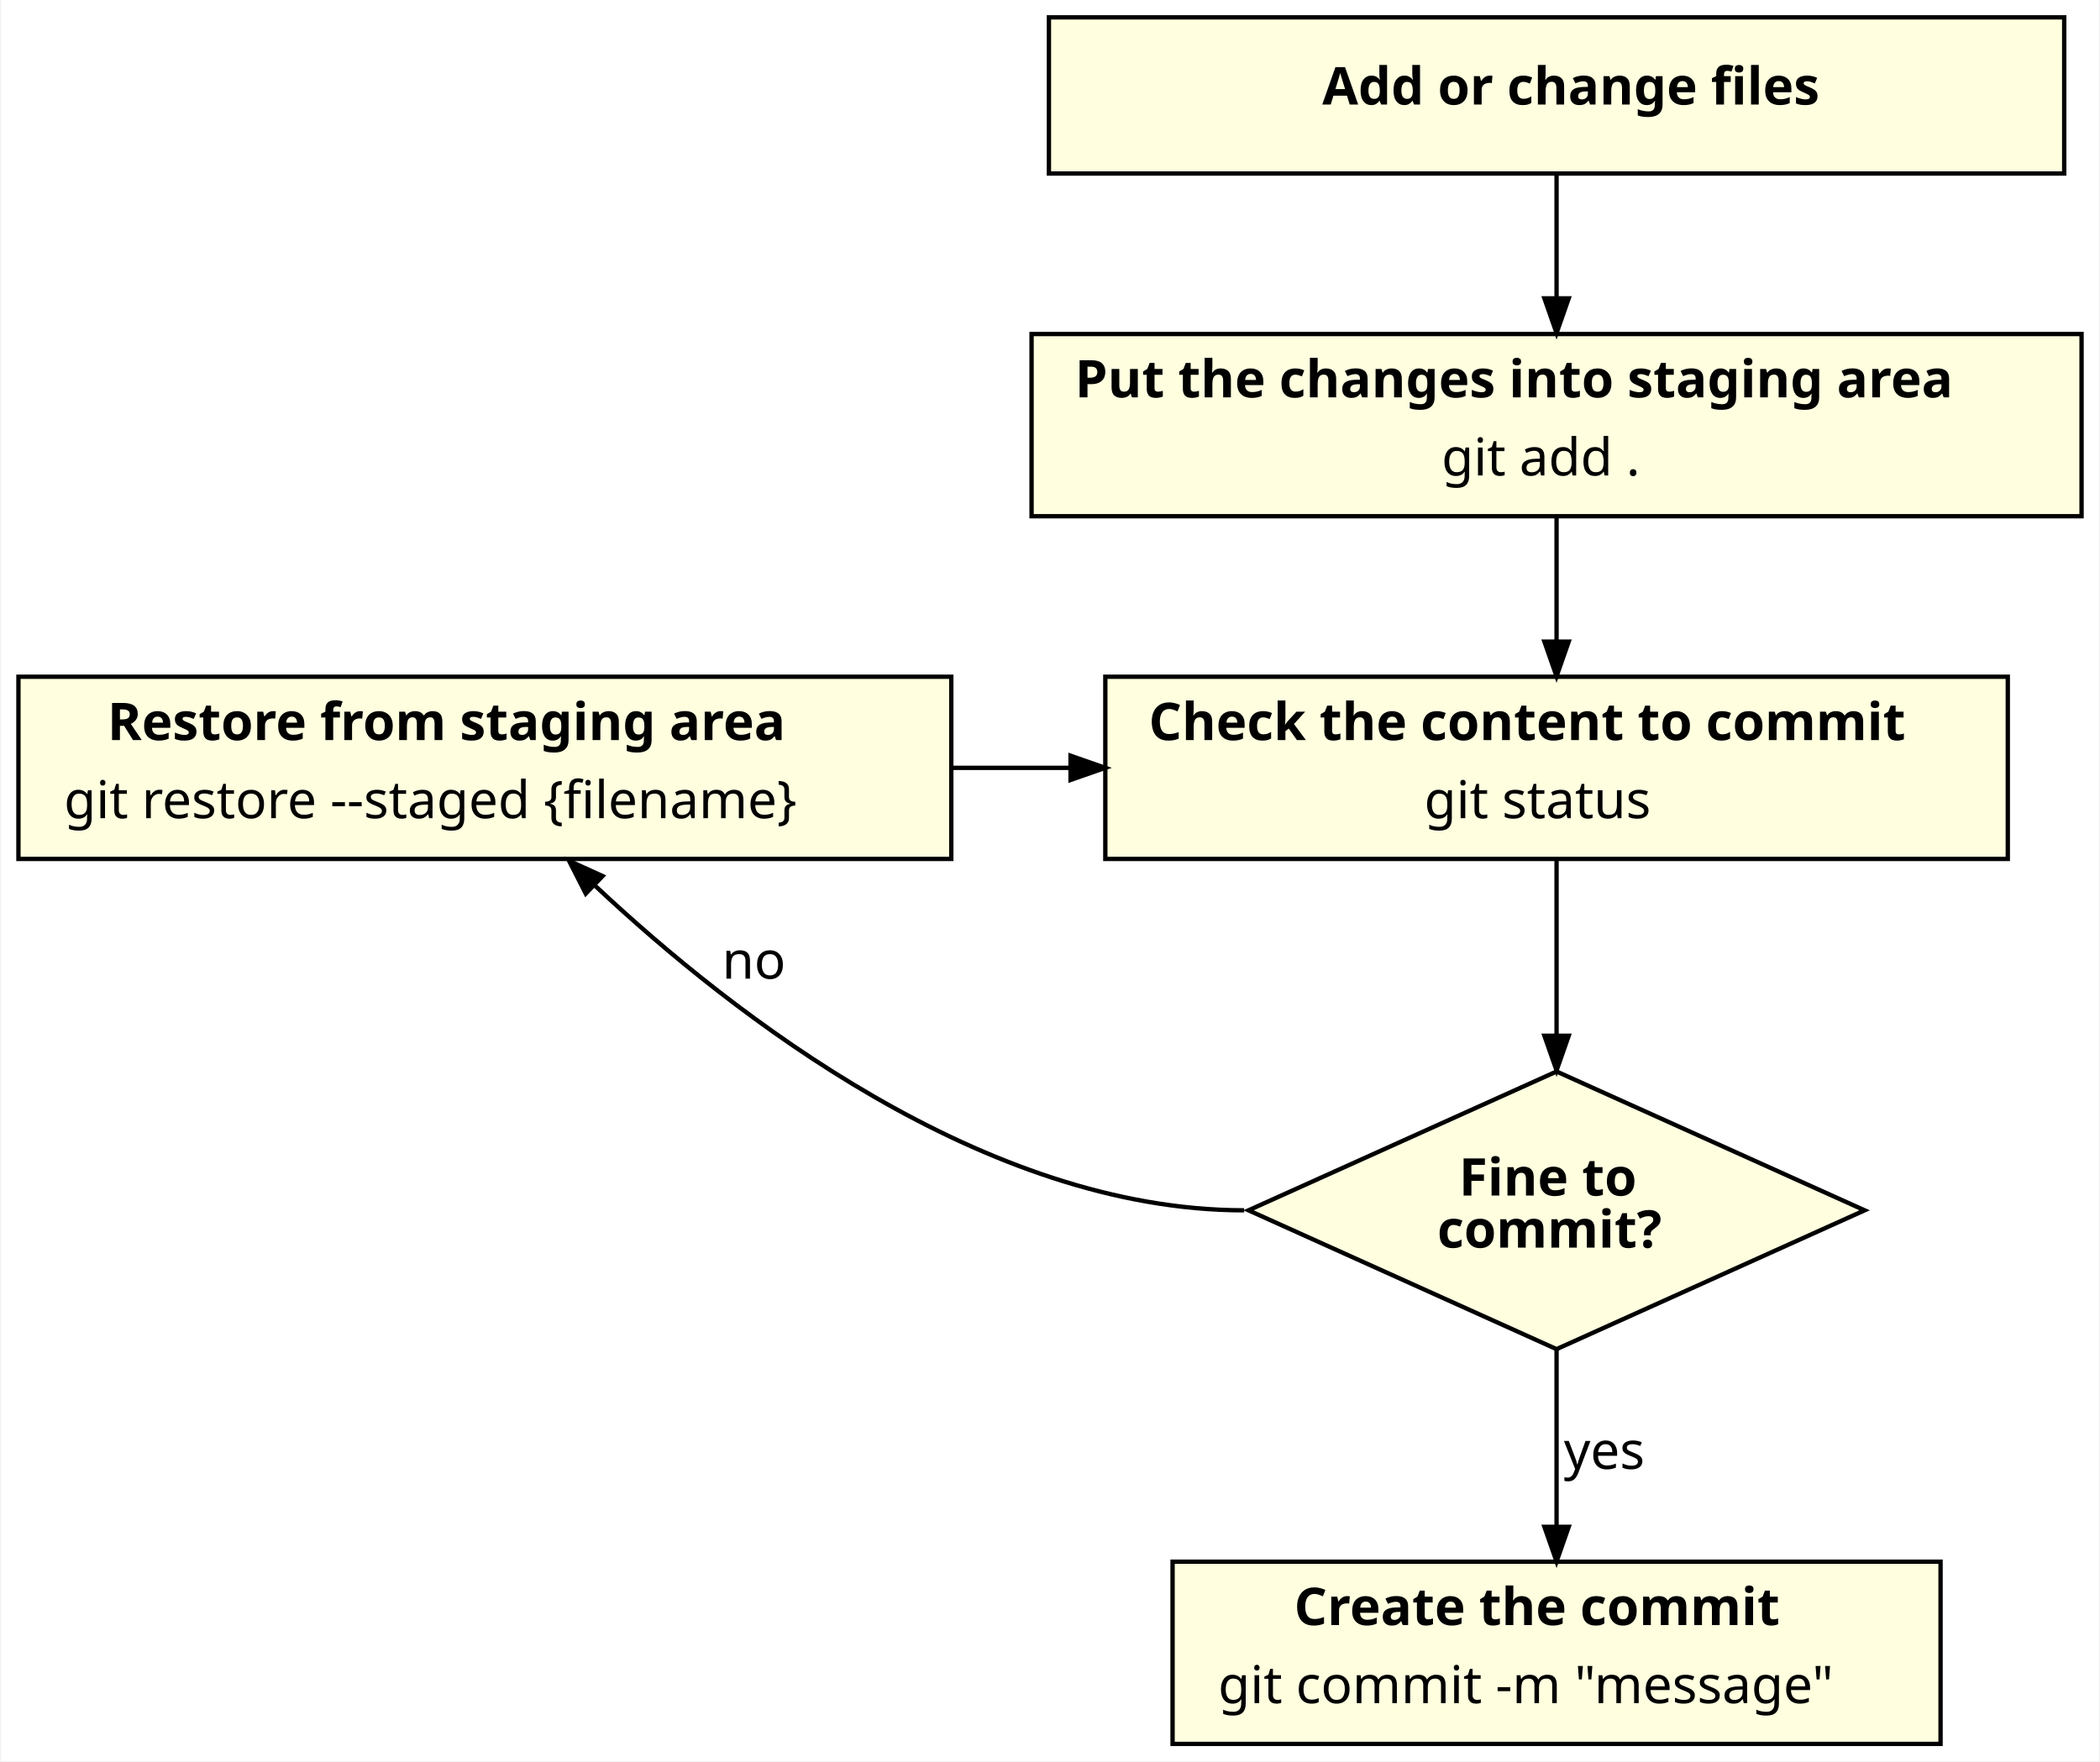
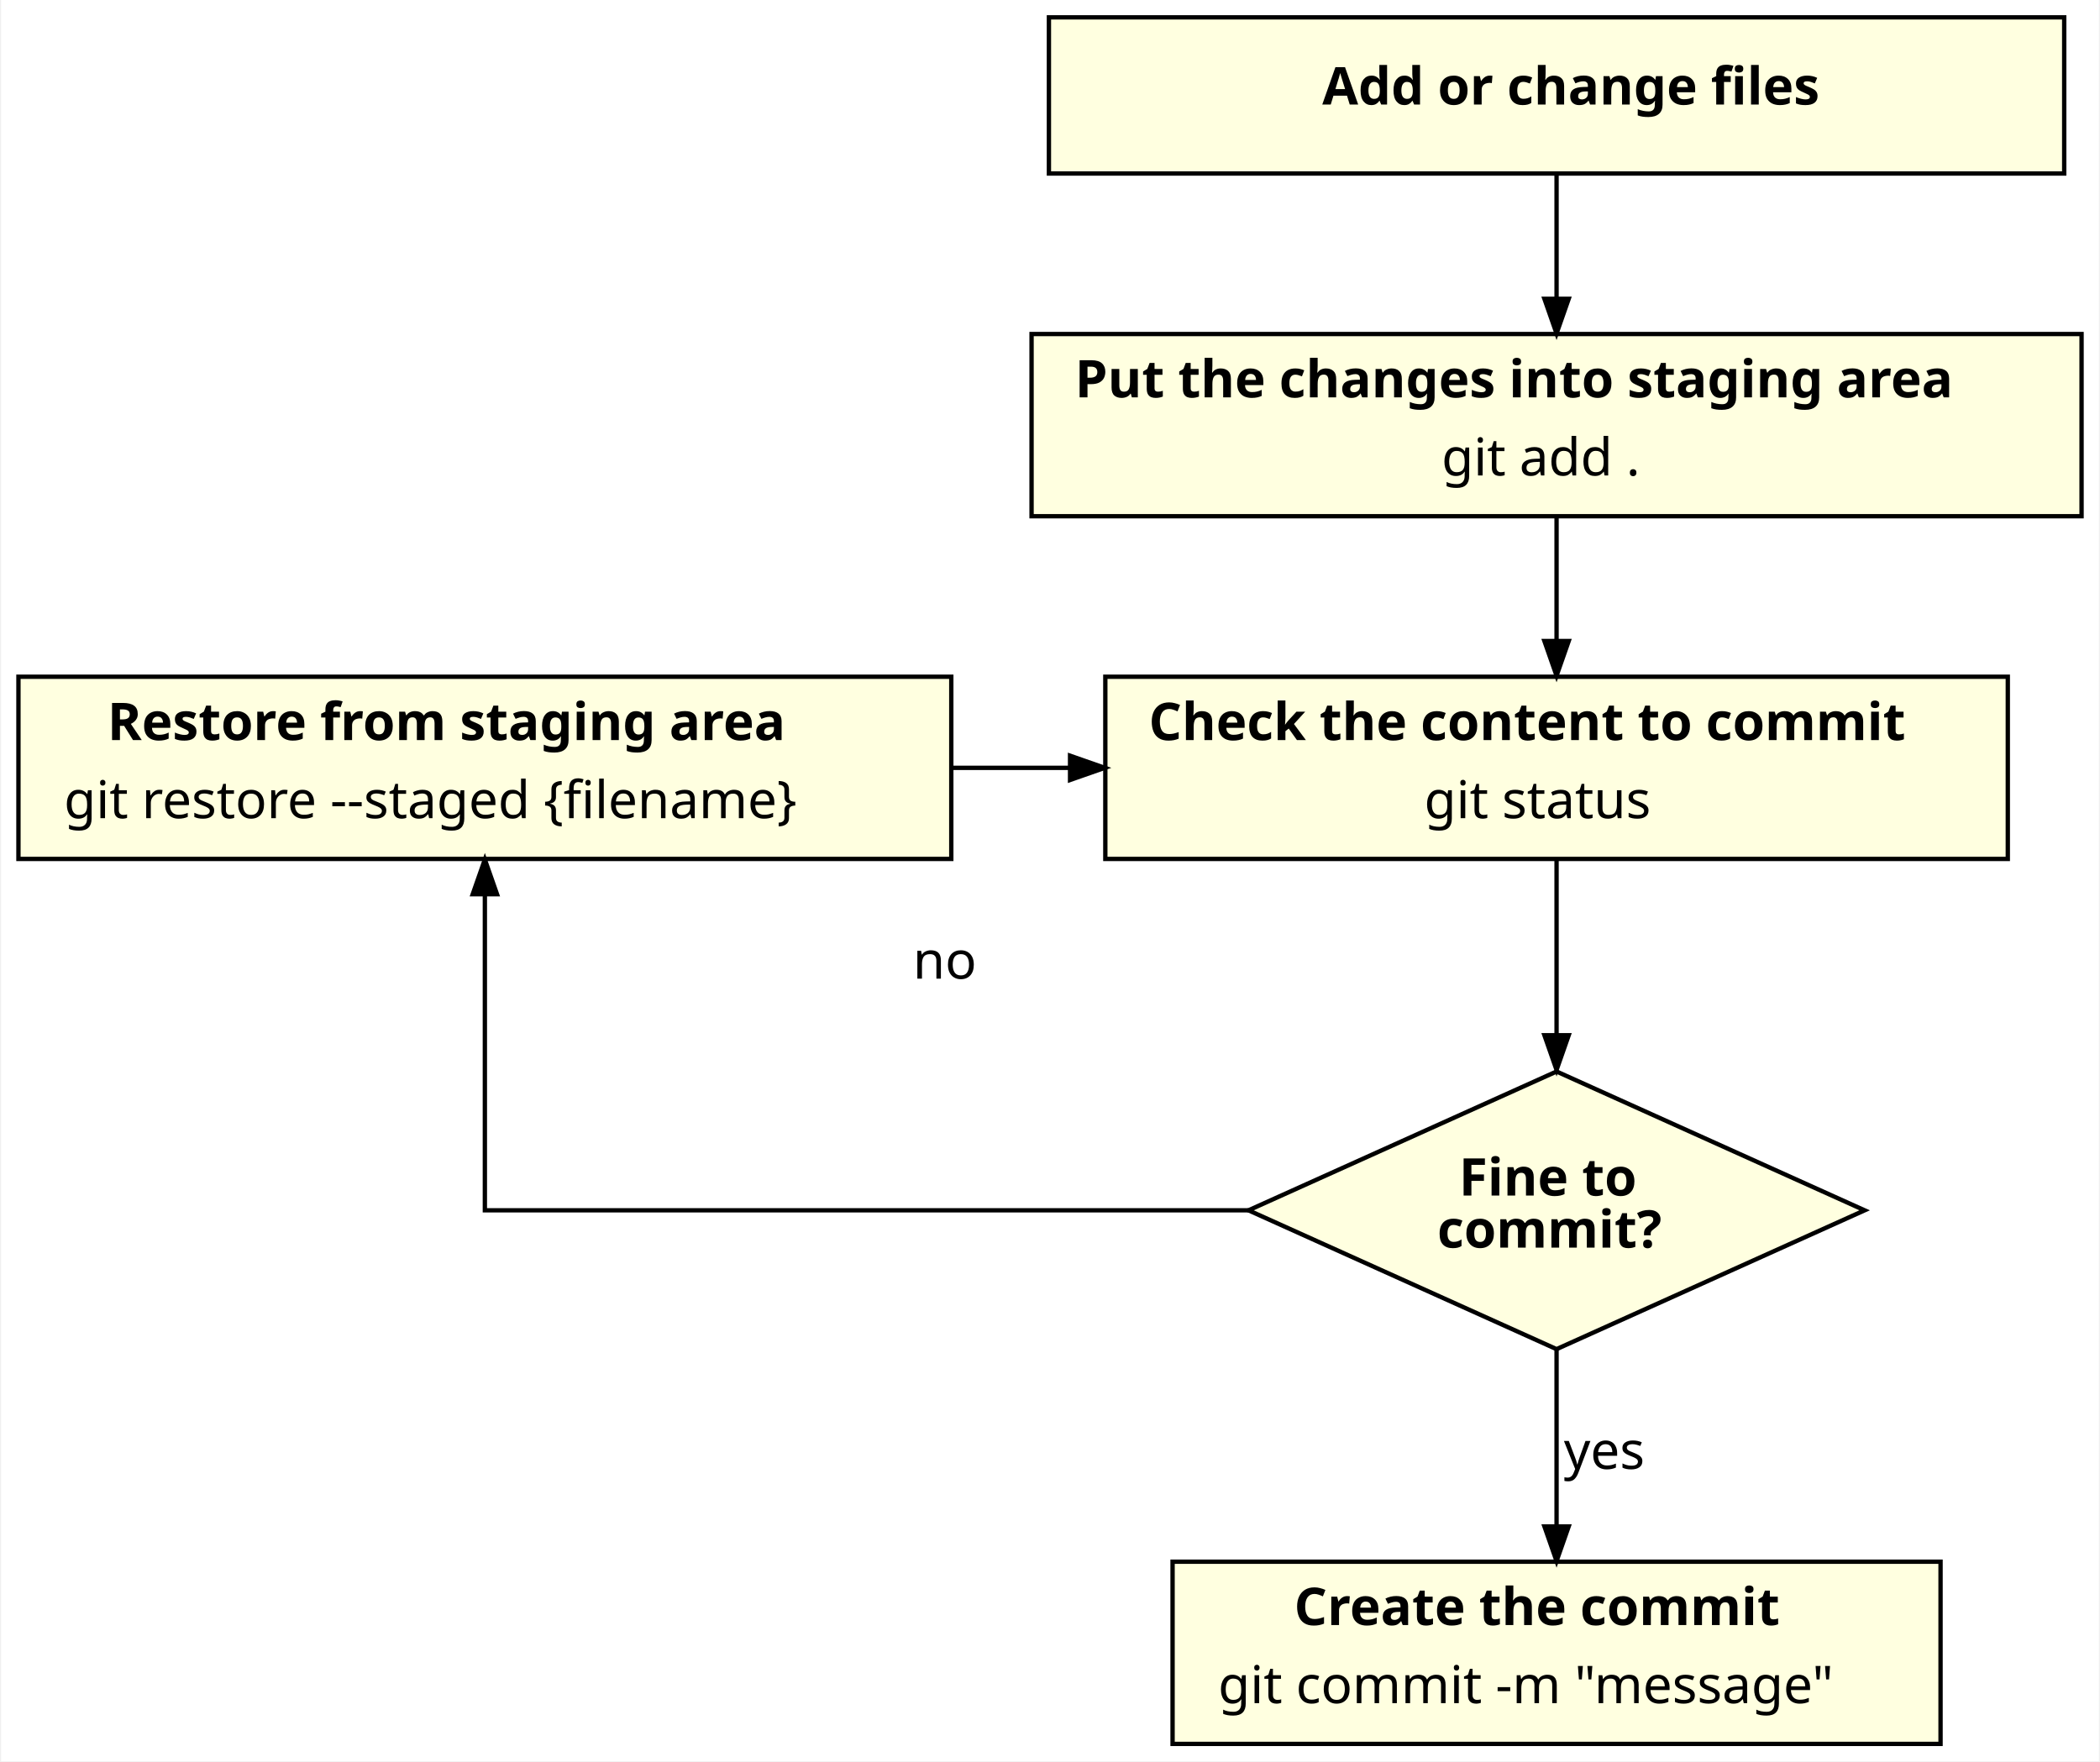
<svg xmlns="http://www.w3.org/2000/svg" width="484pt" height="406pt" viewBox="0.00 0.00 483.50 406.00">
  <g id="graph0" class="graph" transform="scale(1 1) rotate(0) translate(4 402)">
    <polygon fill="white" stroke="none" points="-4,4 -4,-402 479.5,-402 479.5,4 -4,4" />
    <g id="node1" class="node">
      <polygon fill="lightyellow" stroke="black" points="354.5,-155 283.5,-123 354.5,-91 425.5,-123 354.5,-155" />
      <text text-anchor="start" x="332" y="-126.4" font-family="Verdana" font-weight="bold" font-size="12.00">Fine to</text>
      <text text-anchor="start" x="327" y="-114.4" font-family="Verdana" font-weight="bold" font-size="12.00">commit?</text>
    </g>
    <g id="node5" class="node">
      <polygon fill="lightyellow" stroke="black" points="215,-246 0,-246 0,-204 215,-204 215,-246" />
      <text text-anchor="start" x="20.5" y="-231.4" font-family="Verdana" font-weight="bold" font-size="12.00">Restore from staging area</text>
      <text text-anchor="start" x="10.5" y="-213.4" font-family="Verdana" font-size="12.00">git restore --staged {filename}</text>
    </g>
    <g id="edge5" class="edge">
-       <path fill="none" stroke="black" d="M282.5,-123C222.647,-123 164.838,-167.867 132.938,-197.793" />
-       <polygon fill="black" stroke="black" points="130.754,-196.007 126.91,-203.561 134.626,-200.053 130.754,-196.007" />
-       <text text-anchor="middle" x="169.5" y="-176.4" font-family="Verdana" font-size="12.00">no</text>
+       <path fill="none" stroke="black" d="M283.5,-123C283.5,-123 107.5,-123 107.5,-123 107.5,-123 107.5,-195.866 107.5,-195.866" />
+       <polygon fill="black" stroke="black" points="104.7,-195.865 107.5,-203.866 110.3,-195.866 104.7,-195.865" />
+       <text text-anchor="middle" x="213.5" y="-176.4" font-family="Verdana" font-size="12.00">no</text>
    </g>
    <g id="node6" class="node">
      <polygon fill="lightyellow" stroke="black" points="443,-42 266,-42 266,-0 443,-0 443,-42" />
      <text text-anchor="start" x="294" y="-27.4" font-family="Verdana" font-weight="bold" font-size="12.00">Create the commit</text>
      <text text-anchor="start" x="276.5" y="-9.4" font-family="Verdana" font-size="12.00">git commit -m "message"</text>
    </g>
    <g id="edge4" class="edge">
-       <path fill="none" stroke="black" d="M354.5,-90.907C354.5,-77.957 354.5,-63.022 354.5,-50.374" />
-       <polygon fill="black" stroke="black" points="357.3,-50.035 354.5,-42.035 351.7,-50.035 357.3,-50.035" />
+       <path fill="none" stroke="black" d="M354.5,-90.727C354.5,-90.727 354.5,-50.135 354.5,-50.135" />
+       <polygon fill="black" stroke="black" points="357.3,-50.134 354.5,-42.135 351.7,-50.135 357.3,-50.134" />
      <text text-anchor="middle" x="365.5" y="-63.4" font-family="Verdana" font-size="12.00">yes</text>
    </g>
    <g id="node2" class="node">
      <polygon fill="lightyellow" stroke="black" points="471.5,-398 237.5,-398 237.5,-362 471.5,-362 471.5,-398" />
      <text text-anchor="start" x="245.5" y="-377.9" font-family="Verdana" font-size="12.00">            </text>
      <text text-anchor="start" x="300.5" y="-377.9" font-family="Verdana" font-weight="bold" font-size="12.00">Add or change files</text>
      <text text-anchor="start" x="426.5" y="-377.9" font-family="Verdana" font-size="12.00">        </text>
    </g>
    <g id="node3" class="node">
      <polygon fill="lightyellow" stroke="black" points="475.5,-325 233.5,-325 233.5,-283 475.5,-283 475.5,-325" />
      <text text-anchor="start" x="243.5" y="-310.4" font-family="Verdana" font-weight="bold" font-size="12.00">Put the changes into staging area</text>
      <text text-anchor="start" x="328" y="-292.4" font-family="Verdana" font-size="12.00">git add .</text>
    </g>
    <g id="edge1" class="edge">
-       <path fill="none" stroke="black" d="M354.5,-361.837C354.5,-353.383 354.5,-342.968 354.5,-333.372" />
-       <polygon fill="black" stroke="black" points="357.3,-333.221 354.5,-325.221 351.7,-333.221 357.3,-333.221" />
+       <path fill="none" stroke="black" d="M354.5,-361.989C354.5,-361.989 354.5,-333.117 354.5,-333.117" />
+       <polygon fill="black" stroke="black" points="357.3,-333.117 354.5,-325.117 351.7,-333.117 357.3,-333.117" />
    </g>
    <g id="node4" class="node">
      <polygon fill="lightyellow" stroke="black" points="458.5,-246 250.5,-246 250.5,-204 458.5,-204 458.5,-246" />
      <text text-anchor="start" x="260.5" y="-231.4" font-family="Verdana" font-weight="bold" font-size="12.00">Check the content to commit</text>
      <text text-anchor="start" x="324" y="-213.4" font-family="Verdana" font-size="12.00">git status</text>
    </g>
    <g id="edge2" class="edge">
-       <path fill="none" stroke="black" d="M354.5,-282.769C354.5,-274.016 354.5,-263.622 354.5,-254.135" />
-       <polygon fill="black" stroke="black" points="357.3,-254.096 354.5,-246.096 351.7,-254.096 357.3,-254.096" />
+       <path fill="none" stroke="black" d="M354.5,-282.829C354.5,-282.829 354.5,-254.229 354.5,-254.229" />
+       <polygon fill="black" stroke="black" points="357.3,-254.229 354.5,-246.229 351.7,-254.229 357.3,-254.229" />
    </g>
    <g id="edge3" class="edge">
-       <path fill="none" stroke="black" d="M354.5,-203.764C354.5,-192.232 354.5,-177.379 354.5,-163.622" />
-       <polygon fill="black" stroke="black" points="357.3,-163.238 354.5,-155.238 351.7,-163.238 357.3,-163.238" />
+       <path fill="none" stroke="black" d="M354.5,-203.866C354.5,-203.866 354.5,-163.361 354.5,-163.361" />
+       <polygon fill="black" stroke="black" points="357.3,-163.361 354.5,-155.361 351.7,-163.361 357.3,-163.361" />
    </g>
    <g id="edge6" class="edge">
-       <path fill="none" stroke="black" d="M215.08,-225C224.207,-225 233.333,-225 242.459,-225" />
-       <polygon fill="black" stroke="black" points="242.48,-227.8 250.48,-225 242.48,-222.2 242.48,-227.8" />
+       <path fill="none" stroke="black" d="M215.119,-225C215.119,-225 242.371,-225 242.371,-225" />
+       <polygon fill="black" stroke="black" points="242.371,-227.8 250.371,-225 242.371,-222.2 242.371,-227.8" />
    </g>
  </g>
</svg>
